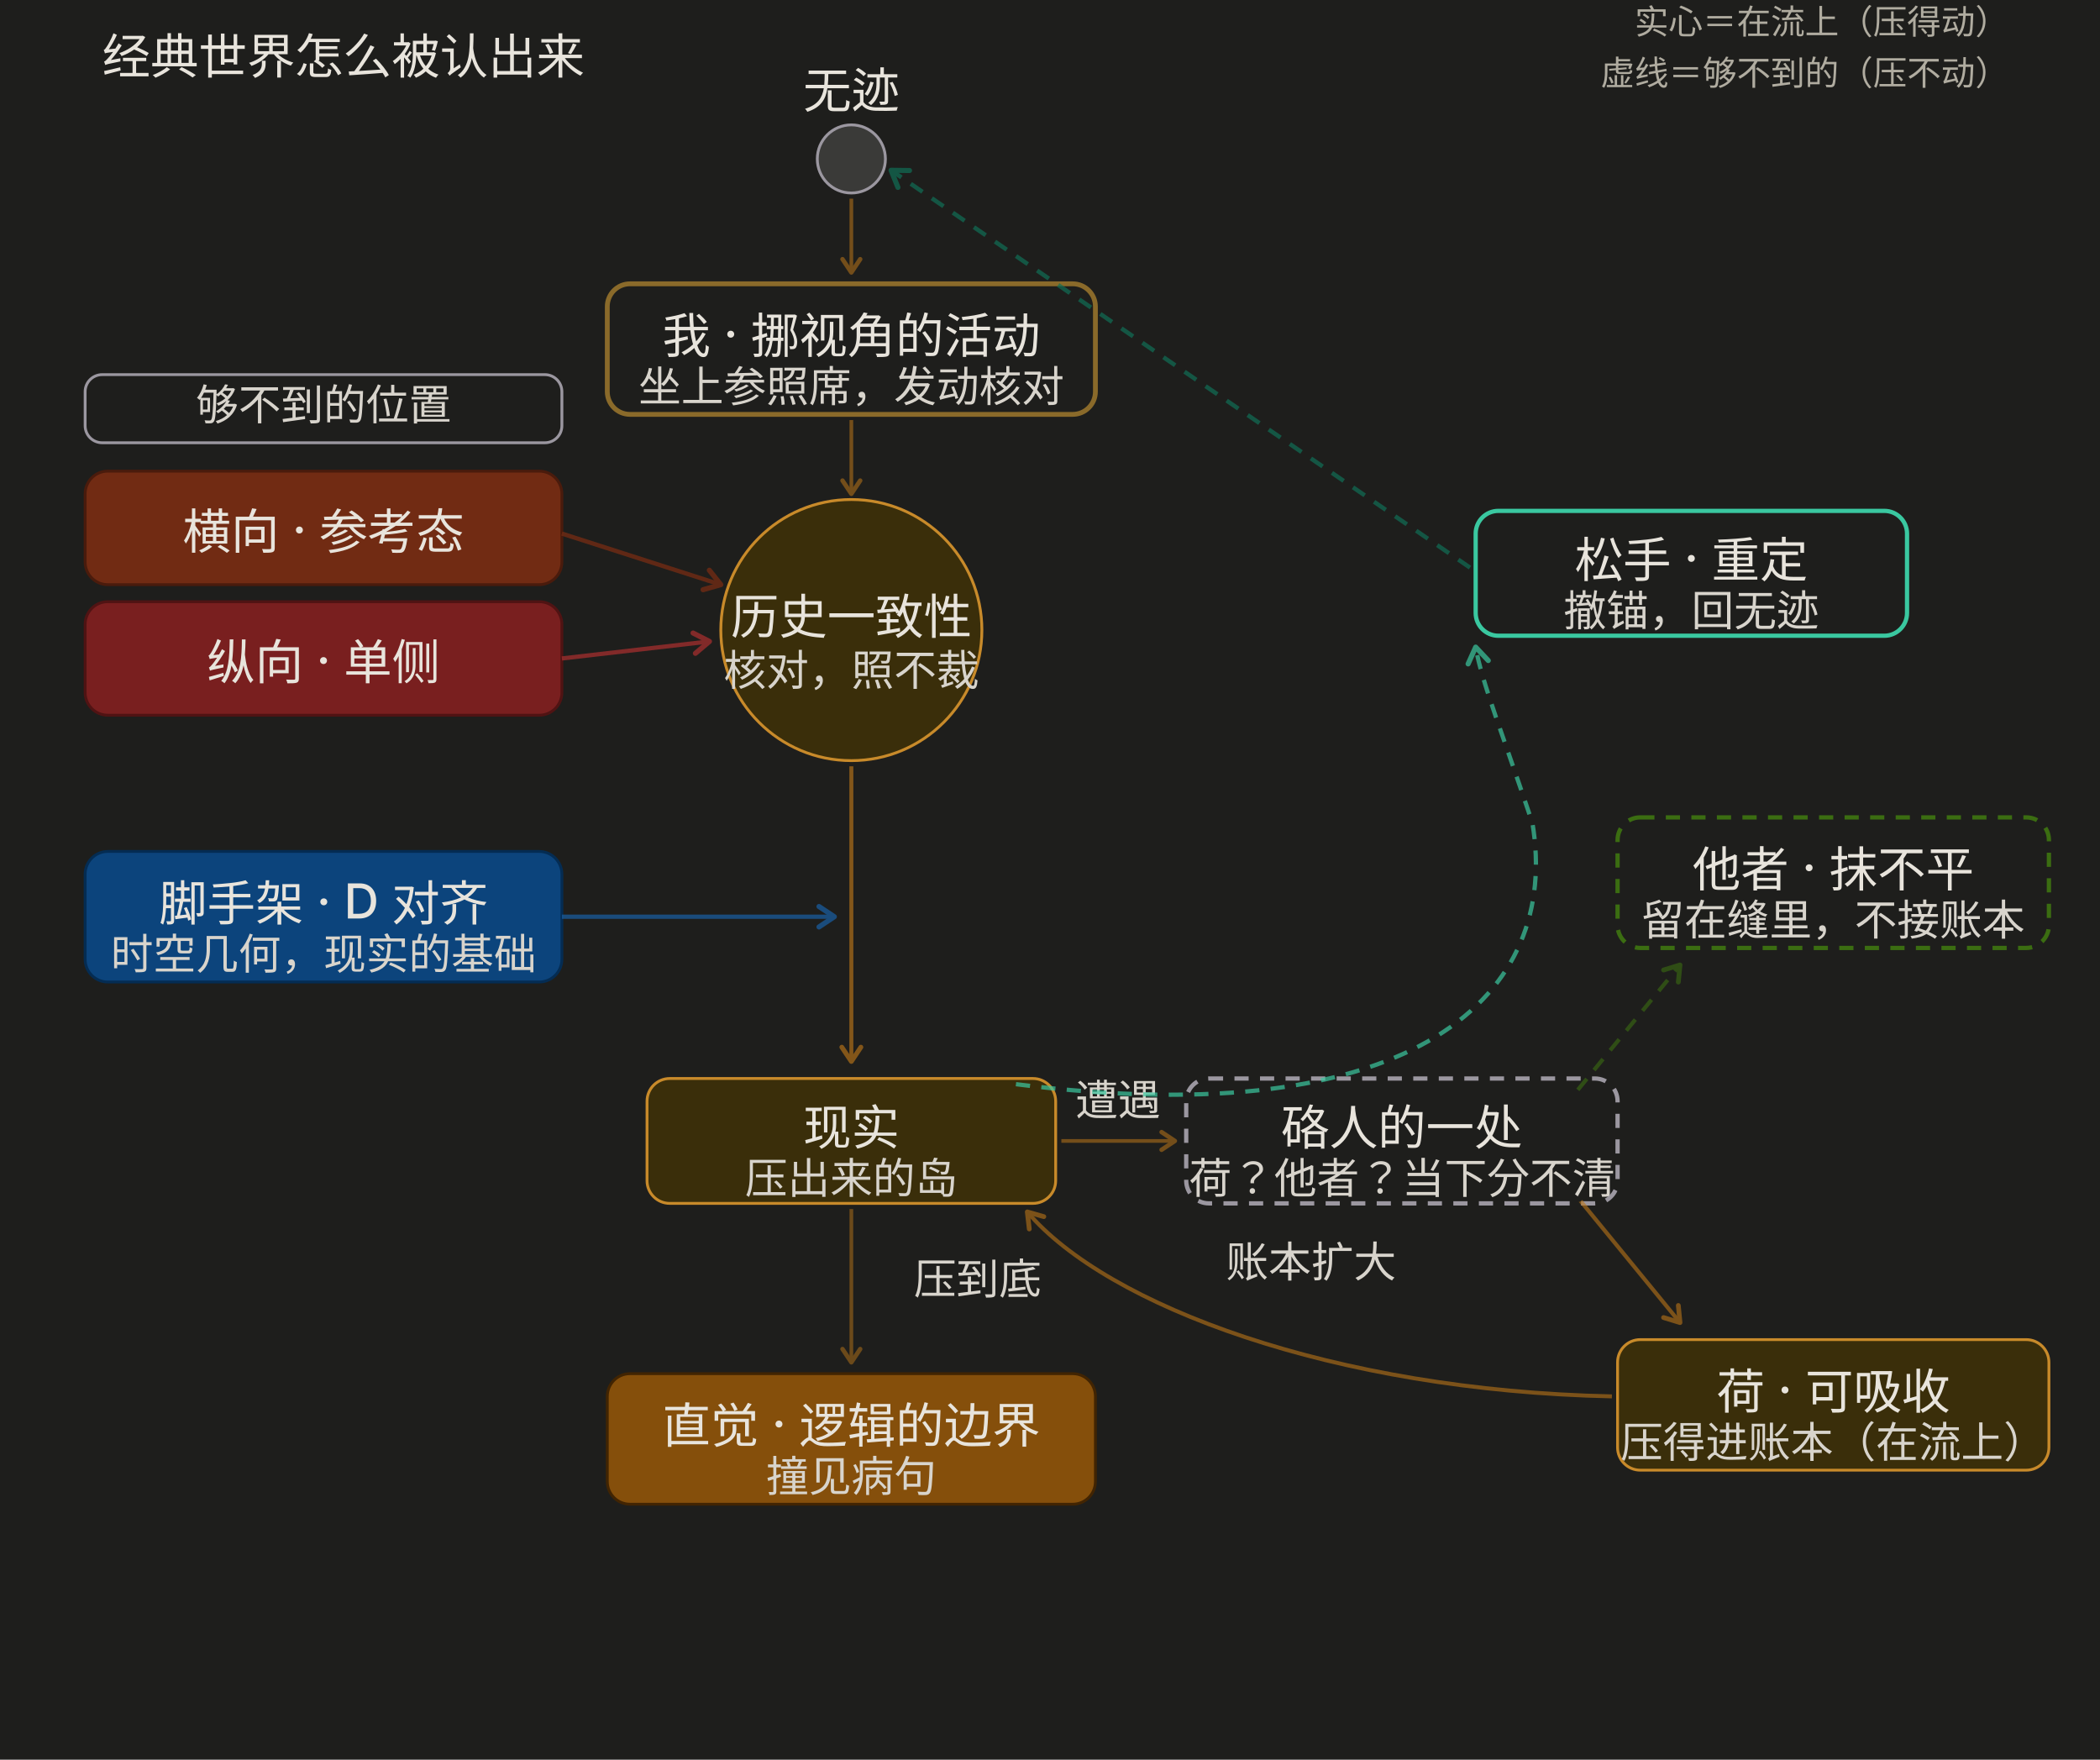
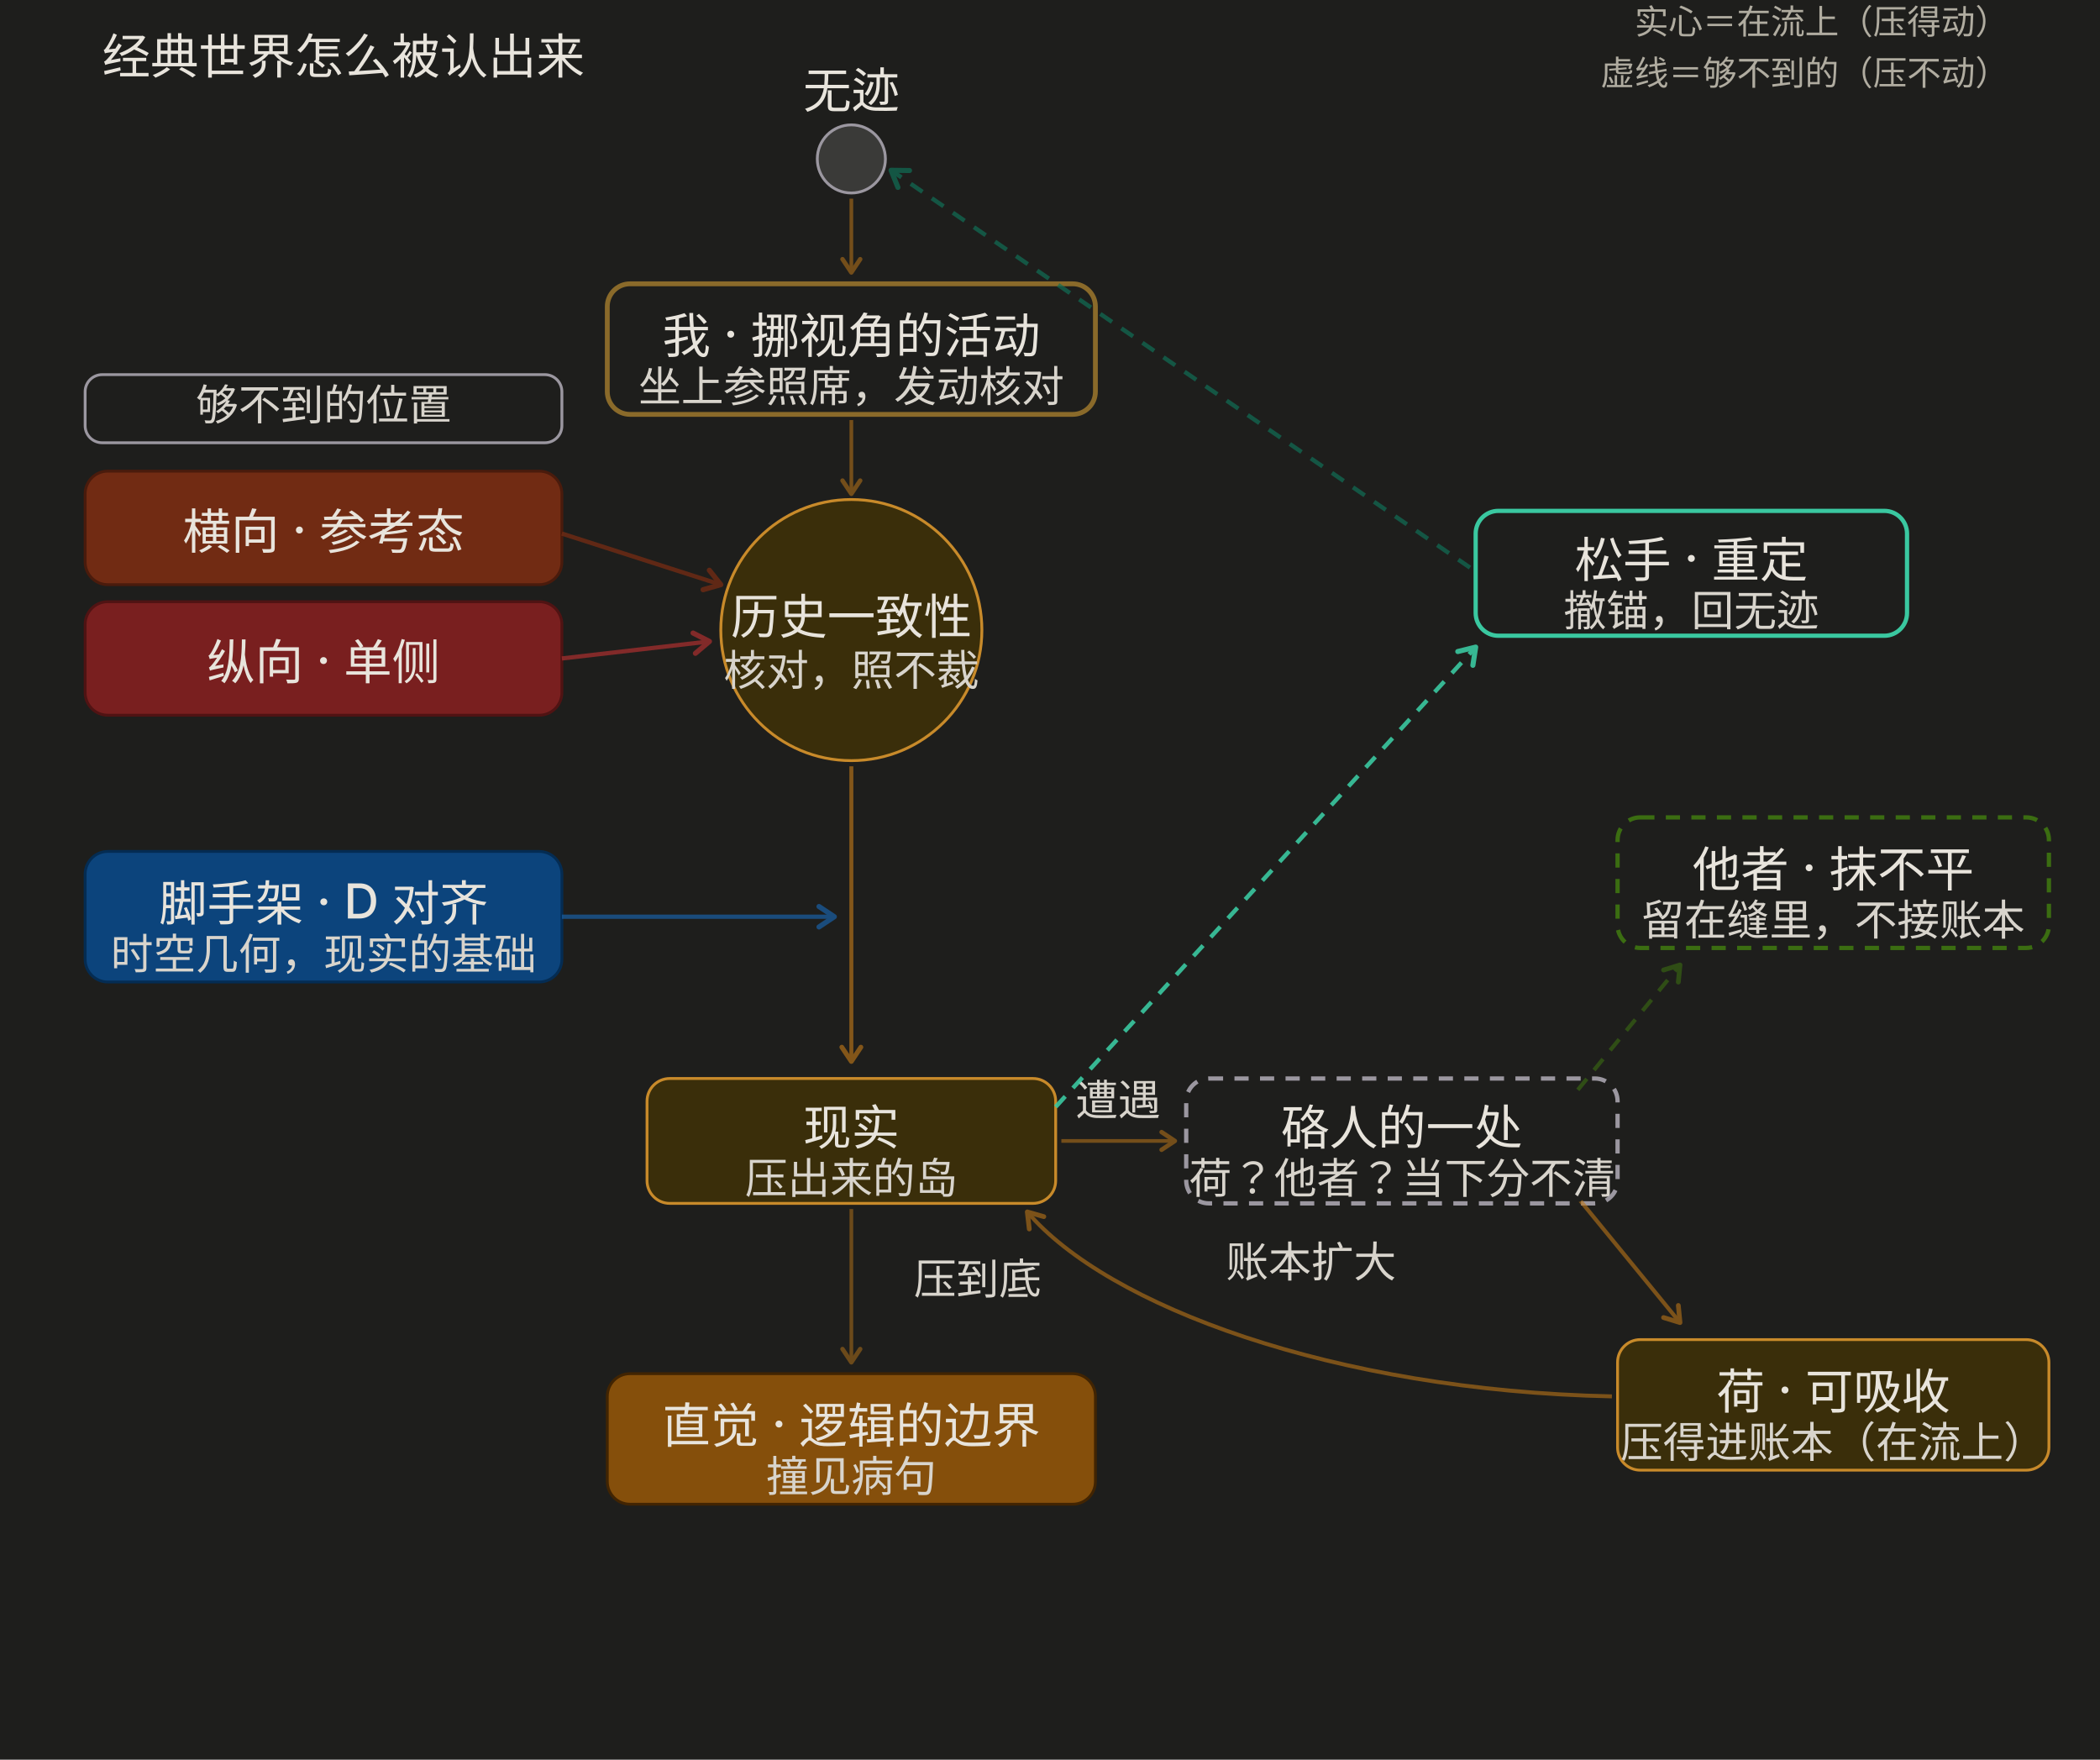
<svg xmlns="http://www.w3.org/2000/svg" preserveAspectRatio="xMidYMid meet" width="100%" viewBox="0 0 740 620" role="img" style="">
  <rect x="0" y="0" width="740" height="620" fill="#1e1e1c" />
  <defs>
    <marker id="arrow" viewBox="0 0 10 10" refX="8" refY="5" markerWidth="6" markerHeight="6" orient="auto-start-reverse">
      <path d="M2 1L8 5L2 9" fill="none" stroke="context-stroke" stroke-width="2.0" stroke-linecap="round" stroke-linejoin="round" />
    </marker>
    <mask id="imagine-text-gaps-jfblbp" maskUnits="userSpaceOnUse">
      <rect x="0" y="0" width="740" height="620" fill="white" />
      <rect x="32" y="9.296" width="148.375" height="25.13" fill="black" rx="2" />
      <rect x="281.996" y="22.296" width="36.387" height="21.13" fill="black" rx="2" />
      <rect x="242.336" y="106.435" width="115.328" height="21.13" fill="black" rx="2" />
      <rect x="236.008" y="125.463" width="128.312" height="19.074" fill="black" rx="2" />
      <rect x="261.002" y="205.435" width="77.996" height="21.13" fill="black" rx="2" />
      <rect x="260.006" y="225.463" width="80.322" height="19.074" fill="black" rx="2" />
      <rect x="74.006" y="138.352" width="79.988" height="19.074" fill="black" rx="2" />
      <rect x="70.334" y="175.435" width="87.332" height="21.13" fill="black" rx="2" />
      <rect x="77.336" y="221.435" width="73.329" height="21.13" fill="black" rx="2" />
      <rect x="63.653" y="306.435" width="101.081" height="21.13" fill="black" rx="2" />
      <rect x="50.008" y="325.463" width="127.983" height="19.074" fill="black" rx="2" />
      <rect x="281.996" y="385.435" width="36.007" height="21.13" fill="black" rx="2" />
      <rect x="266.002" y="404.463" width="67.997" height="19.074" fill="black" rx="2" />
      <rect x="318" y="441.352" width="44.329" height="23.074" fill="black" rx="2" />
      <rect x="242.336" y="490.435" width="115.709" height="21.13" fill="black" rx="2" />
      <rect x="272.002" y="509.463" width="55.995" height="19.074" fill="black" rx="2" />
      <rect x="377.999" y="379.352" width="32.331" height="19.074" fill="black" rx="2" />
      <rect x="455.002" y="385.435" width="78.383" height="21.13" fill="black" rx="2" />
      <rect x="430.008" y="404.463" width="127.983" height="19.074" fill="black" rx="2" />
      <rect x="602.334" y="294.435" width="87.332" height="21.13" fill="black" rx="2" />
      <rect x="588.009" y="313.463" width="116.315" height="19.074" fill="black" rx="2" />
      <rect x="609.336" y="478.435" width="73.714" height="21.13" fill="black" rx="2" />
      <rect x="582.008" y="497.463" width="127.983" height="19.074" fill="black" rx="2" />
      <rect x="434.002" y="436.352" width="56.326" height="19.074" fill="black" rx="2" />
      <rect x="559.336" y="185.435" width="73.329" height="21.13" fill="black" rx="2" />
      <rect x="556.006" y="204.463" width="80.322" height="19.074" fill="black" rx="2" />
      <rect x="230.008" y="554.352" width="140.31" height="19.074" fill="black" rx="2" />
      <rect x="149.027" y="578.352" width="301.946" height="19.074" fill="black" rx="2" />
    </mask>
  </defs>
  <text x="36" y="26" style="fill:#e8e4dc;stroke:none;color:#d8d4cc;stroke-width:1.5px;stroke-linecap:butt;stroke-linejoin:miter;opacity:1;font-family:&quot;Anthropic Sans&quot;, -apple-system, BlinkMacSystemFont, &quot;Segoe UI&quot;, sans-serif;font-size:17px;font-weight:500;text-anchor:start;dominant-baseline:auto">经典世界怎么被认出来</text>
  <a href="02_start.html#scene-wuji" target="_top">
    <g style="fill:#efece4;stroke:none;color:#d8d4cc;stroke-width:1.5px;stroke-linecap:butt;stroke-linejoin:miter;opacity:1;font-family:&quot;Anthropic Sans&quot;, -apple-system, BlinkMacSystemFont, &quot;Segoe UI&quot;, sans-serif;font-size:17px;font-weight:400;text-anchor:start;dominant-baseline:auto">
      <circle cx="300" cy="56" r="12" stroke-width="1.0" style="fill:#3a3a38;stroke:#9b97a0;color:#d8d4cc;stroke-width:1.0px;stroke-linecap:butt;stroke-linejoin:miter;opacity:1;font-family:&quot;Anthropic Sans&quot;, -apple-system, BlinkMacSystemFont, &quot;Segoe UI&quot;, sans-serif;font-size:17px;font-weight:400;text-anchor:start;dominant-baseline:auto" />
      <text x="300" y="38" text-anchor="middle" style="fill:#e8e4dc;stroke:none;color:#d8d4cc;stroke-width:1.5px;stroke-linecap:butt;stroke-linejoin:miter;opacity:1;font-family:&quot;Anthropic Sans&quot;, -apple-system, BlinkMacSystemFont, &quot;Segoe UI&quot;, sans-serif;font-size:17px;font-weight:500;text-anchor:middle;dominant-baseline:auto">无迹</text>
    </g>
  </a>
  <line x1="300" y1="70" x2="300" y2="96" stroke="#d8a040" stroke-width="1.3" opacity="0.85" marker-end="url(#arrow)" style="fill:#efece4;stroke:rgb(186, 117, 23);color:#d8d4cc;stroke-width:1.3px;stroke-linecap:butt;stroke-linejoin:miter;opacity:0.55;font-family:&quot;Anthropic Sans&quot;, -apple-system, BlinkMacSystemFont, &quot;Segoe UI&quot;, sans-serif;font-size:17px;font-weight:400;text-anchor:start;dominant-baseline:auto" />
  <a href="07_worldtopos.html#scene-wo" target="_top">
    <g style="fill:#efece4;stroke:none;color:#d8d4cc;stroke-width:1.5px;stroke-linecap:butt;stroke-linejoin:miter;opacity:1;font-family:&quot;Anthropic Sans&quot;, -apple-system, BlinkMacSystemFont, &quot;Segoe UI&quot;, sans-serif;font-size:17px;font-weight:400;text-anchor:start;dominant-baseline:auto">
      <rect x="214" y="100" width="172" height="46" rx="8" fill="none" stroke="#c8a040" stroke-width="1.7" style="fill:none;stroke:rgb(138, 106, 42);color:#d8d4cc;stroke-width:1.7px;stroke-linecap:butt;stroke-linejoin:miter;opacity:1;font-family:&quot;Anthropic Sans&quot;, -apple-system, BlinkMacSystemFont, &quot;Segoe UI&quot;, sans-serif;font-size:17px;font-weight:400;text-anchor:start;dominant-baseline:auto" />
      <text x="300" y="117" text-anchor="middle" dominant-baseline="central" style="fill:#e8e4dc;stroke:none;color:#d8d4cc;stroke-width:1.5px;stroke-linecap:butt;stroke-linejoin:miter;opacity:1;font-family:&quot;Anthropic Sans&quot;, -apple-system, BlinkMacSystemFont, &quot;Segoe UI&quot;, sans-serif;font-size:17px;font-weight:500;text-anchor:middle;dominant-baseline:central">我 · 挪视角的活动</text>
      <text x="300" y="135" text-anchor="middle" dominant-baseline="central" fill="#c8a040" style="fill:#d8d4cc;stroke:none;color:#d8d4cc;stroke-width:1.5px;stroke-linecap:butt;stroke-linejoin:miter;opacity:1;font-family:&quot;Anthropic Sans&quot;, -apple-system, BlinkMacSystemFont, &quot;Segoe UI&quot;, sans-serif;font-size:15px;font-weight:400;text-anchor:middle;dominant-baseline:central">坐上参照席，发动核对</text>
    </g>
  </a>
  <line x1="300" y1="148" x2="300" y2="174" stroke="#d8a040" stroke-width="1.3" opacity="0.85" marker-end="url(#arrow)" style="fill:#efece4;stroke:rgb(186, 117, 23);color:#d8d4cc;stroke-width:1.3px;stroke-linecap:butt;stroke-linejoin:miter;opacity:0.55;font-family:&quot;Anthropic Sans&quot;, -apple-system, BlinkMacSystemFont, &quot;Segoe UI&quot;, sans-serif;font-size:17px;font-weight:400;text-anchor:start;dominant-baseline:auto" />
  <a href="07_worldtopos.html#scene-lishi" target="_top">
    <g style="fill:#efece4;stroke:none;color:#d8d4cc;stroke-width:1.5px;stroke-linecap:butt;stroke-linejoin:miter;opacity:1;font-family:&quot;Anthropic Sans&quot;, -apple-system, BlinkMacSystemFont, &quot;Segoe UI&quot;, sans-serif;font-size:17px;font-weight:400;text-anchor:start;dominant-baseline:auto">
      <circle cx="300" cy="222" r="46" stroke-width="1.0" style="fill:#3a2e0a;stroke:#c88a2a;color:#d8d4cc;stroke-width:1.0px;stroke-linecap:butt;stroke-linejoin:miter;opacity:1;font-family:&quot;Anthropic Sans&quot;, -apple-system, BlinkMacSystemFont, &quot;Segoe UI&quot;, sans-serif;font-size:17px;font-weight:400;text-anchor:start;dominant-baseline:auto" />
      <text x="300" y="216" text-anchor="middle" dominant-baseline="central" style="fill:#e8e4dc;stroke:none;color:#d8d4cc;stroke-width:1.5px;stroke-linecap:butt;stroke-linejoin:miter;opacity:1;font-family:&quot;Anthropic Sans&quot;, -apple-system, BlinkMacSystemFont, &quot;Segoe UI&quot;, sans-serif;font-size:17px;font-weight:500;text-anchor:middle;dominant-baseline:central">历史一致性</text>
      <text x="300" y="235" text-anchor="middle" dominant-baseline="central" style="fill:#d8d4cc;stroke:none;color:#d8d4cc;stroke-width:1.5px;stroke-linecap:butt;stroke-linejoin:miter;opacity:1;font-family:&quot;Anthropic Sans&quot;, -apple-system, BlinkMacSystemFont, &quot;Segoe UI&quot;, sans-serif;font-size:15px;font-weight:400;text-anchor:middle;dominant-baseline:central">核对，照不裁</text>
    </g>
  </a>
  <a href="05_unknowable.html#scene-sanzhong" target="_top">
    <g style="fill:#efece4;stroke:none;color:#d8d4cc;stroke-width:1.5px;stroke-linecap:butt;stroke-linejoin:miter;opacity:1;font-family:&quot;Anthropic Sans&quot;, -apple-system, BlinkMacSystemFont, &quot;Segoe UI&quot;, sans-serif;font-size:17px;font-weight:400;text-anchor:start;dominant-baseline:auto">
      <text x="114" y="148" text-anchor="middle" fill="#e0dcd4" style="fill:#d8d4cc;stroke:none;color:#d8d4cc;stroke-width:1.5px;stroke-linecap:butt;stroke-linejoin:miter;opacity:1;font-family:&quot;Anthropic Sans&quot;, -apple-system, BlinkMacSystemFont, &quot;Segoe UI&quot;, sans-serif;font-size:15px;font-weight:400;text-anchor:middle;dominant-baseline:auto">够不到的位置</text>
    </g>
    <rect x="30" y="132" width="168" height="24" rx="6" fill="none" stroke="#9b97a0" stroke-width="1" />
  </a>
  <a href="04_intentionality.html#scene-heng" target="_top">
    <g style="fill:#efece4;stroke:none;color:#d8d4cc;stroke-width:1.5px;stroke-linecap:butt;stroke-linejoin:miter;opacity:1;font-family:&quot;Anthropic Sans&quot;, -apple-system, BlinkMacSystemFont, &quot;Segoe UI&quot;, sans-serif;font-size:17px;font-weight:400;text-anchor:start;dominant-baseline:auto">
      <rect x="30" y="166" width="168" height="40" rx="8" fill="#3a2010" stroke="#8a3a20" stroke-width="1.0" style="fill:rgb(113, 43, 19);stroke:rgb(74, 27, 12);color:#d8d4cc;stroke-width:1.0px;stroke-linecap:butt;stroke-linejoin:miter;opacity:1;font-family:&quot;Anthropic Sans&quot;, -apple-system, BlinkMacSystemFont, &quot;Segoe UI&quot;, sans-serif;font-size:17px;font-weight:400;text-anchor:start;dominant-baseline:auto" />
      <text x="114" y="186" text-anchor="middle" dominant-baseline="central" fill="#F5C4B3" style="fill:#e8e4dc;stroke:none;color:#d8d4cc;stroke-width:1.5px;stroke-linecap:butt;stroke-linejoin:miter;opacity:1;font-family:&quot;Anthropic Sans&quot;, -apple-system, BlinkMacSystemFont, &quot;Segoe UI&quot;, sans-serif;font-size:17px;font-weight:500;text-anchor:middle;dominant-baseline:central">横向 · 参考态</text>
    </g>
  </a>
  <line x1="198" y1="188" x2="254" y2="206" stroke="#c88a40" stroke-width="1.5" opacity="0.95" marker-end="url(#arrow)" style="fill:#efece4;stroke:rgb(113, 43, 19);color:#d8d4cc;stroke-width:1.5px;stroke-linecap:butt;stroke-linejoin:miter;opacity:0.8;font-family:&quot;Anthropic Sans&quot;, -apple-system, BlinkMacSystemFont, &quot;Segoe UI&quot;, sans-serif;font-size:17px;font-weight:400;text-anchor:start;dominant-baseline:auto" />
  <a href="03_twostreams.html#scene-zong" target="_top">
    <g style="fill:#efece4;stroke:none;color:#d8d4cc;stroke-width:1.5px;stroke-linecap:butt;stroke-linejoin:miter;opacity:1;font-family:&quot;Anthropic Sans&quot;, -apple-system, BlinkMacSystemFont, &quot;Segoe UI&quot;, sans-serif;font-size:17px;font-weight:400;text-anchor:start;dominant-baseline:auto">
      <rect x="30" y="212" width="168" height="40" rx="8" fill="#3a1010" stroke="#a03030" stroke-width="1.0" style="fill:rgb(121, 31, 31);stroke:rgb(80, 19, 19);color:#d8d4cc;stroke-width:1.0px;stroke-linecap:butt;stroke-linejoin:miter;opacity:1;font-family:&quot;Anthropic Sans&quot;, -apple-system, BlinkMacSystemFont, &quot;Segoe UI&quot;, sans-serif;font-size:17px;font-weight:400;text-anchor:start;dominant-baseline:auto" />
      <text x="114" y="232" text-anchor="middle" dominant-baseline="central" fill="#F7C1C1" style="fill:#e8e4dc;stroke:none;color:#d8d4cc;stroke-width:1.5px;stroke-linecap:butt;stroke-linejoin:miter;opacity:1;font-family:&quot;Anthropic Sans&quot;, -apple-system, BlinkMacSystemFont, &quot;Segoe UI&quot;, sans-serif;font-size:17px;font-weight:500;text-anchor:middle;dominant-baseline:central">纵向 · 单侧</text>
    </g>
  </a>
  <line x1="198" y1="232" x2="250" y2="226" stroke="#d85050" stroke-width="1.5" opacity="0.75" marker-end="url(#arrow)" style="fill:#efece4;stroke:rgb(163, 45, 45);color:#d8d4cc;stroke-width:1.5px;stroke-linecap:butt;stroke-linejoin:miter;opacity:0.75;font-family:&quot;Anthropic Sans&quot;, -apple-system, BlinkMacSystemFont, &quot;Segoe UI&quot;, sans-serif;font-size:17px;font-weight:400;text-anchor:start;dominant-baseline:auto" />
  <a href="09_assertion.html#scene-dui" target="_top">
    <g style="fill:#efece4;stroke:none;color:#d8d4cc;stroke-width:1.5px;stroke-linecap:butt;stroke-linejoin:miter;opacity:1;font-family:&quot;Anthropic Sans&quot;, -apple-system, BlinkMacSystemFont, &quot;Segoe UI&quot;, sans-serif;font-size:17px;font-weight:400;text-anchor:start;dominant-baseline:auto">
      <rect x="30" y="300" width="168" height="46" rx="8" fill="#0a3040" stroke="#1a5a9a" stroke-width="1.0" style="fill:rgb(12, 68, 124);stroke:rgb(4, 44, 83);color:#d8d4cc;stroke-width:1.0px;stroke-linecap:butt;stroke-linejoin:miter;opacity:1;font-family:&quot;Anthropic Sans&quot;, -apple-system, BlinkMacSystemFont, &quot;Segoe UI&quot;, sans-serif;font-size:17px;font-weight:400;text-anchor:start;dominant-baseline:auto" />
      <text x="114" y="317" text-anchor="middle" dominant-baseline="central" fill="#B5D4F4" style="fill:#e8e4dc;stroke:none;color:#d8d4cc;stroke-width:1.5px;stroke-linecap:butt;stroke-linejoin:miter;opacity:1;font-family:&quot;Anthropic Sans&quot;, -apple-system, BlinkMacSystemFont, &quot;Segoe UI&quot;, sans-serif;font-size:17px;font-weight:500;text-anchor:middle;dominant-baseline:central">脚手架 · D 对齐</text>
      <text x="114" y="335" text-anchor="middle" dominant-baseline="central" fill="#85B7EB" style="fill:#d8d4cc;stroke:none;color:#d8d4cc;stroke-width:1.5px;stroke-linecap:butt;stroke-linejoin:miter;opacity:1;font-family:&quot;Anthropic Sans&quot;, -apple-system, BlinkMacSystemFont, &quot;Segoe UI&quot;, sans-serif;font-size:15px;font-weight:400;text-anchor:middle;dominant-baseline:central">时空几何，现实的基础</text>
    </g>
  </a>
  <line x1="198" y1="323" x2="294" y2="323" stroke="#3a8ac8" stroke-width="1.5" opacity="0.9" marker-end="url(#arrow)" style="fill:#efece4;stroke:rgb(24, 95, 165);color:#d8d4cc;stroke-width:1.5px;stroke-linecap:butt;stroke-linejoin:miter;opacity:0.7;font-family:&quot;Anthropic Sans&quot;, -apple-system, BlinkMacSystemFont, &quot;Segoe UI&quot;, sans-serif;font-size:17px;font-weight:400;text-anchor:start;dominant-baseline:auto" />
  <line x1="300" y1="270" x2="300" y2="374" stroke="#d8a040" stroke-width="1.4" opacity="0.9" marker-end="url(#arrow)" style="fill:#efece4;stroke:rgb(186, 117, 23);color:#d8d4cc;stroke-width:1.4px;stroke-linecap:butt;stroke-linejoin:miter;opacity:0.65;font-family:&quot;Anthropic Sans&quot;, -apple-system, BlinkMacSystemFont, &quot;Segoe UI&quot;, sans-serif;font-size:17px;font-weight:400;text-anchor:start;dominant-baseline:auto" />
  <a href="10_classicalworld.html#scene-xianshi" target="_top">
    <g style="fill:#efece4;stroke:none;color:#d8d4cc;stroke-width:1.5px;stroke-linecap:butt;stroke-linejoin:miter;opacity:1;font-family:&quot;Anthropic Sans&quot;, -apple-system, BlinkMacSystemFont, &quot;Segoe UI&quot;, sans-serif;font-size:17px;font-weight:400;text-anchor:start;dominant-baseline:auto">
      <rect x="228" y="380" width="144" height="44" rx="8" stroke-width="1.0" style="fill:#3a2e0a;stroke:#c88a2a;color:#d8d4cc;stroke-width:1.0px;stroke-linecap:butt;stroke-linejoin:miter;opacity:1;font-family:&quot;Anthropic Sans&quot;, -apple-system, BlinkMacSystemFont, &quot;Segoe UI&quot;, sans-serif;font-size:17px;font-weight:400;text-anchor:start;dominant-baseline:auto" />
      <text x="300" y="396" text-anchor="middle" dominant-baseline="central" style="fill:#e8e4dc;stroke:none;color:#d8d4cc;stroke-width:1.5px;stroke-linecap:butt;stroke-linejoin:miter;opacity:1;font-family:&quot;Anthropic Sans&quot;, -apple-system, BlinkMacSystemFont, &quot;Segoe UI&quot;, sans-serif;font-size:17px;font-weight:500;text-anchor:middle;dominant-baseline:central">现实</text>
      <text x="300" y="414" text-anchor="middle" dominant-baseline="central" style="fill:#d8d4cc;stroke:none;color:#d8d4cc;stroke-width:1.5px;stroke-linecap:butt;stroke-linejoin:miter;opacity:1;font-family:&quot;Anthropic Sans&quot;, -apple-system, BlinkMacSystemFont, &quot;Segoe UI&quot;, sans-serif;font-size:15px;font-weight:400;text-anchor:middle;dominant-baseline:central">压出来的岛</text>
    </g>
  </a>
  <line x1="300" y1="426" x2="300" y2="480" stroke="#d8a040" stroke-width="1.3" opacity="0.85" marker-end="url(#arrow)" style="fill:#efece4;stroke:rgb(186, 117, 23);color:#d8d4cc;stroke-width:1.3px;stroke-linecap:butt;stroke-linejoin:miter;opacity:0.5;font-family:&quot;Anthropic Sans&quot;, -apple-system, BlinkMacSystemFont, &quot;Segoe UI&quot;, sans-serif;font-size:17px;font-weight:400;text-anchor:start;dominant-baseline:auto" />
  <text x="322" y="456" fill="#c8a040" style="fill:#d8d4cc;stroke:none;color:#d8d4cc;stroke-width:1.5px;stroke-linecap:butt;stroke-linejoin:miter;opacity:1;font-family:&quot;Anthropic Sans&quot;, -apple-system, BlinkMacSystemFont, &quot;Segoe UI&quot;, sans-serif;font-size:15px;font-weight:400;text-anchor:start;dominant-baseline:auto">压到底</text>
  <a href="08_intuition.html#scene-luoji" target="_top">
    <g style="fill:#efece4;stroke:none;color:#d8d4cc;stroke-width:1.5px;stroke-linecap:butt;stroke-linejoin:miter;opacity:1;font-family:&quot;Anthropic Sans&quot;, -apple-system, BlinkMacSystemFont, &quot;Segoe UI&quot;, sans-serif;font-size:17px;font-weight:400;text-anchor:start;dominant-baseline:auto">
      <rect x="214" y="484" width="172" height="46" rx="8" fill="#301800" stroke="#8a5a20" stroke-width="1.0" style="fill:rgb(133, 79, 11);stroke:rgb(65, 36, 2);color:#d8d4cc;stroke-width:1.0px;stroke-linecap:butt;stroke-linejoin:miter;opacity:1;font-family:&quot;Anthropic Sans&quot;, -apple-system, BlinkMacSystemFont, &quot;Segoe UI&quot;, sans-serif;font-size:17px;font-weight:400;text-anchor:start;dominant-baseline:auto" />
      <text x="300" y="501" text-anchor="middle" dominant-baseline="central" fill="#FAC775" style="fill:#e8e4dc;stroke:none;color:#d8d4cc;stroke-width:1.5px;stroke-linecap:butt;stroke-linejoin:miter;opacity:1;font-family:&quot;Anthropic Sans&quot;, -apple-system, BlinkMacSystemFont, &quot;Segoe UI&quot;, sans-serif;font-size:17px;font-weight:500;text-anchor:middle;dominant-baseline:central">直觉 · 逻辑的边界</text>
      <text x="300" y="519" text-anchor="middle" dominant-baseline="central" fill="#FAC775" style="fill:#d8d4cc;stroke:none;color:#d8d4cc;stroke-width:1.5px;stroke-linecap:butt;stroke-linejoin:miter;opacity:1;font-family:&quot;Anthropic Sans&quot;, -apple-system, BlinkMacSystemFont, &quot;Segoe UI&quot;, sans-serif;font-size:15px;font-weight:400;text-anchor:middle;dominant-baseline:central">撞见病句</text>
    </g>
  </a>
  <line x1="374" y1="402" x2="414" y2="402" stroke="#d8a040" stroke-width="1.3" opacity="0.85" marker-end="url(#arrow)" style="fill:#efece4;stroke:rgb(186, 117, 23);color:#d8d4cc;stroke-width:1.3px;stroke-linecap:butt;stroke-linejoin:miter;opacity:0.55;font-family:&quot;Anthropic Sans&quot;, -apple-system, BlinkMacSystemFont, &quot;Segoe UI&quot;, sans-serif;font-size:17px;font-weight:400;text-anchor:start;dominant-baseline:auto" />
  <text x="394" y="393" text-anchor="middle" fill="#c8a040" style="fill:#d8d4cc;stroke:none;color:#d8d4cc;stroke-width:1.5px;stroke-linecap:butt;stroke-linejoin:miter;opacity:1;font-family:&quot;Anthropic Sans&quot;, -apple-system, BlinkMacSystemFont, &quot;Segoe UI&quot;, sans-serif;font-size:15px;font-weight:400;text-anchor:middle;dominant-baseline:auto">遭遇</text>
  <g style="fill:#efece4;stroke:none;color:#d8d4cc;stroke-width:1.5px;stroke-linecap:butt;stroke-linejoin:miter;opacity:1;font-family:&quot;Anthropic Sans&quot;, -apple-system, BlinkMacSystemFont, &quot;Segoe UI&quot;, sans-serif;font-size:17px;font-weight:400;text-anchor:start;dominant-baseline:auto">
    <rect x="418" y="380" width="152" height="44" rx="8" fill="none" stroke="#9b97a0" stroke-width="1.5" stroke-dasharray="5 4" style="fill:none;stroke:#9b97a0;color:#d8d4cc;stroke-width:1.5px;stroke-linecap:butt;stroke-linejoin:miter;opacity:1;font-family:&quot;Anthropic Sans&quot;, -apple-system, BlinkMacSystemFont, &quot;Segoe UI&quot;, sans-serif;font-size:17px;font-weight:400;text-anchor:start;dominant-baseline:auto" />
    <text x="494" y="396" text-anchor="middle" dominant-baseline="central" fill="#e0dcd4" style="fill:#e8e4dc;stroke:none;color:#d8d4cc;stroke-width:1.5px;stroke-linecap:butt;stroke-linejoin:miter;opacity:1;font-family:&quot;Anthropic Sans&quot;, -apple-system, BlinkMacSystemFont, &quot;Segoe UI&quot;, sans-serif;font-size:17px;font-weight:500;text-anchor:middle;dominant-baseline:central">硌人的一处</text>
    <text x="494" y="414" text-anchor="middle" dominant-baseline="central" fill="#d0ccc4" style="fill:#d8d4cc;stroke:none;color:#d8d4cc;stroke-width:1.5px;stroke-linecap:butt;stroke-linejoin:miter;opacity:1;font-family:&quot;Anthropic Sans&quot;, -apple-system, BlinkMacSystemFont, &quot;Segoe UI&quot;, sans-serif;font-size:15px;font-weight:400;text-anchor:middle;dominant-baseline:central">荷？他者？当下分不清</text>
  </g>
  <line x1="556" y1="384" x2="592" y2="340" stroke="#5ac820" stroke-width="1.4" opacity="0.9" stroke-dasharray="5 4" marker-end="url(#arrow)" style="fill:#efece4;stroke:rgb(59, 109, 17);color:#d8d4cc;stroke-width:1.4px;stroke-linecap:butt;stroke-linejoin:miter;opacity:0.6;font-family:&quot;Anthropic Sans&quot;, -apple-system, BlinkMacSystemFont, &quot;Segoe UI&quot;, sans-serif;font-size:17px;font-weight:400;text-anchor:start;dominant-baseline:auto" />
  <g style="fill:#efece4;stroke:none;color:#d8d4cc;stroke-width:1.5px;stroke-linecap:butt;stroke-linejoin:miter;opacity:1;font-family:&quot;Anthropic Sans&quot;, -apple-system, BlinkMacSystemFont, &quot;Segoe UI&quot;, sans-serif;font-size:17px;font-weight:400;text-anchor:start;dominant-baseline:auto">
    <rect x="570" y="288" width="152" height="46" rx="8" fill="none" stroke="#5ac820" stroke-width="1.5" stroke-dasharray="5 4" style="fill:none;stroke:rgb(59, 109, 17);color:#d8d4cc;stroke-width:1.5px;stroke-linecap:butt;stroke-linejoin:miter;opacity:1;font-family:&quot;Anthropic Sans&quot;, -apple-system, BlinkMacSystemFont, &quot;Segoe UI&quot;, sans-serif;font-size:17px;font-weight:400;text-anchor:start;dominant-baseline:auto" />
    <text x="646" y="305" text-anchor="middle" dominant-baseline="central" fill="#8ad060" style="fill:#e8e4dc;stroke:none;color:#d8d4cc;stroke-width:1.5px;stroke-linecap:butt;stroke-linejoin:miter;opacity:1;font-family:&quot;Anthropic Sans&quot;, -apple-system, BlinkMacSystemFont, &quot;Segoe UI&quot;, sans-serif;font-size:17px;font-weight:500;text-anchor:middle;dominant-baseline:central">他者 · 抹不平</text>
    <text x="646" y="323" text-anchor="middle" dominant-baseline="central" fill="#5ac820" style="fill:#d8d4cc;stroke:none;color:#d8d4cc;stroke-width:1.5px;stroke-linecap:butt;stroke-linejoin:miter;opacity:1;font-family:&quot;Anthropic Sans&quot;, -apple-system, BlinkMacSystemFont, &quot;Segoe UI&quot;, sans-serif;font-size:15px;font-weight:400;text-anchor:middle;dominant-baseline:central">留在缝里，不接账本</text>
  </g>
  <line x1="556" y1="422" x2="592" y2="466" stroke="#d8a040" stroke-width="1.4" opacity="0.9" marker-end="url(#arrow)" mask="url(#imagine-text-gaps-jfblbp)" style="fill:#efece4;stroke:rgb(186, 117, 23);color:#d8d4cc;stroke-width:1.4px;stroke-linecap:butt;stroke-linejoin:miter;opacity:0.6;font-family:&quot;Anthropic Sans&quot;, -apple-system, BlinkMacSystemFont, &quot;Segoe UI&quot;, sans-serif;font-size:17px;font-weight:400;text-anchor:start;dominant-baseline:auto" />
  <a href="06_theother.html#scene-he" target="_top">
    <g style="fill:#efece4;stroke:none;color:#d8d4cc;stroke-width:1.5px;stroke-linecap:butt;stroke-linejoin:miter;opacity:1;font-family:&quot;Anthropic Sans&quot;, -apple-system, BlinkMacSystemFont, &quot;Segoe UI&quot;, sans-serif;font-size:17px;font-weight:400;text-anchor:start;dominant-baseline:auto">
      <rect x="570" y="472" width="152" height="46" rx="8" stroke-width="1.0" style="fill:#3a2e0a;stroke:#c88a2a;color:#d8d4cc;stroke-width:1.0px;stroke-linecap:butt;stroke-linejoin:miter;opacity:1;font-family:&quot;Anthropic Sans&quot;, -apple-system, BlinkMacSystemFont, &quot;Segoe UI&quot;, sans-serif;font-size:17px;font-weight:400;text-anchor:start;dominant-baseline:auto" />
      <text x="646" y="489" text-anchor="middle" dominant-baseline="central" style="fill:#e8e4dc;stroke:none;color:#d8d4cc;stroke-width:1.5px;stroke-linecap:butt;stroke-linejoin:miter;opacity:1;font-family:&quot;Anthropic Sans&quot;, -apple-system, BlinkMacSystemFont, &quot;Segoe UI&quot;, sans-serif;font-size:17px;font-weight:500;text-anchor:middle;dominant-baseline:central">荷 · 可吸收</text>
      <text x="646" y="507" text-anchor="middle" dominant-baseline="central" style="fill:#d8d4cc;stroke:none;color:#d8d4cc;stroke-width:1.5px;stroke-linecap:butt;stroke-linejoin:miter;opacity:1;font-family:&quot;Anthropic Sans&quot;, -apple-system, BlinkMacSystemFont, &quot;Segoe UI&quot;, sans-serif;font-size:15px;font-weight:400;text-anchor:middle;dominant-baseline:central">压得进账本（在流上）</text>
    </g>
  </a>
  <path d="M568 492 C 470 490, 390 460, 362 427" fill="none" stroke="#d8a040" stroke-width="1.4" opacity="0.9" marker-end="url(#arrow)" style="fill:none;stroke:rgb(186, 117, 23);color:#d8d4cc;stroke-width:1.4px;stroke-linecap:butt;stroke-linejoin:miter;opacity:0.6;font-family:&quot;Anthropic Sans&quot;, -apple-system, BlinkMacSystemFont, &quot;Segoe UI&quot;, sans-serif;font-size:17px;font-weight:400;text-anchor:start;dominant-baseline:auto" />
  <text x="462" y="450" text-anchor="middle" fill="#c8a040" style="fill:#d8d4cc;stroke:none;color:#d8d4cc;stroke-width:1.5px;stroke-linecap:butt;stroke-linejoin:miter;opacity:1;font-family:&quot;Anthropic Sans&quot;, -apple-system, BlinkMacSystemFont, &quot;Segoe UI&quot;, sans-serif;font-size:15px;font-weight:400;text-anchor:middle;dominant-baseline:auto">账本扩大</text>
-   <path d="M358 382 C 500 400, 550 350, 540 290 C 530 260, 522 240, 520 228" fill="none" stroke="#3ac8a0" stroke-width="1.5" opacity="0.9" stroke-dasharray="5 4" marker-end="url(#arrow)" style="fill:none;stroke:#3ac8a0;stroke-dasharray:5px, 4px;stroke-width:1.5px;stroke-linecap:butt;stroke-linejoin:miter;opacity:0.7;font-family:&quot;Anthropic Sans&quot;, -apple-system, BlinkMacSystemFont, &quot;Segoe UI&quot;, sans-serif;font-size:17px;font-weight:400;text-anchor:start;dominant-baseline:auto" />
+   <line x1="372" y1="390" x2="520" y2="228" stroke="#3ac8a0" stroke-width="1.5" opacity="0.9" stroke-dasharray="5 4" marker-end="url(#arrow)" />
  <g style="fill:#efece4;stroke:none;color:#d8d4cc;stroke-width:1.5px;stroke-linecap:butt;stroke-linejoin:miter;opacity:1;font-family:&quot;Anthropic Sans&quot;, -apple-system, BlinkMacSystemFont, &quot;Segoe UI&quot;, sans-serif;font-size:12px;font-weight:400;text-anchor:end;dominant-baseline:auto">
    <text x="708" y="12" text-anchor="end" fill="#b0aca0" style="fill:#b0aca0;stroke:none;color:#d8d4cc;stroke-width:1.5px;stroke-linecap:butt;stroke-linejoin:miter;opacity:1;font-family:&quot;Anthropic Sans&quot;, -apple-system, BlinkMacSystemFont, &quot;Segoe UI&quot;, sans-serif;font-size:12px;font-weight:400;text-anchor:end;dominant-baseline:auto">实心＝在流上（压得动）</text>
    <text x="708" y="30" text-anchor="end" fill="#b0aca0" style="fill:#b0aca0;stroke:none;color:#d8d4cc;stroke-width:1.5px;stroke-linecap:butt;stroke-linejoin:miter;opacity:1;font-family:&quot;Anthropic Sans&quot;, -apple-system, BlinkMacSystemFont, &quot;Segoe UI&quot;, sans-serif;font-size:12px;font-weight:400;text-anchor:end;dominant-baseline:auto">虚线＝够不到的（压不动）</text>
  </g>
  <a href="12_epilogue.html#scene-songshou" target="_top">
    <g style="fill:#efece4;stroke:none;color:#d8d4cc;stroke-width:1.5px;stroke-linecap:butt;stroke-linejoin:miter;opacity:1;font-family:&quot;Anthropic Sans&quot;, -apple-system, BlinkMacSystemFont, &quot;Segoe UI&quot;, sans-serif;font-size:17px;font-weight:400;text-anchor:start;dominant-baseline:auto">
      <rect x="520" y="180" width="152" height="44" rx="8" fill="none" stroke="#3ac8a0" stroke-width="1.5" style="fill:none;stroke:#3ac8a0;stroke-width:1.5px;stroke-linecap:butt;stroke-linejoin:miter;opacity:1;font-family:&quot;Anthropic Sans&quot;, -apple-system, BlinkMacSystemFont, &quot;Segoe UI&quot;, sans-serif;font-size:17px;font-weight:400;text-anchor:start;dominant-baseline:auto" />
      <text x="596" y="196" text-anchor="middle" dominant-baseline="central" fill="#3ac8a0" style="fill:#e8e4dc;stroke:none;color:#d8d4cc;stroke-width:1.5px;stroke-linecap:butt;stroke-linejoin:miter;opacity:1;font-family:&quot;Anthropic Sans&quot;, -apple-system, BlinkMacSystemFont, &quot;Segoe UI&quot;, sans-serif;font-size:17px;font-weight:500;text-anchor:middle;dominant-baseline:central">松手 · 重定</text>
      <text x="596" y="214" text-anchor="middle" dominant-baseline="central" fill="#3ac8a0" style="fill:#d8d4cc;stroke:none;color:#d8d4cc;stroke-width:1.5px;stroke-linecap:butt;stroke-linejoin:miter;opacity:1;font-family:&quot;Anthropic Sans&quot;, -apple-system, BlinkMacSystemFont, &quot;Segoe UI&quot;, sans-serif;font-size:15px;font-weight:400;text-anchor:middle;dominant-baseline:central">撤锚，回无迹</text>
    </g>
  </a>
  <line x1="518" y1="200" x2="314" y2="60" stroke="#3ac8a0" stroke-width="1.5" opacity="0.95" stroke-dasharray="5 4" marker-end="url(#arrow)" style="fil:#efece4;stroke:rgb(15, 110, 86);color:#d8d4cc;stroke-width:1.5px;stroke-dasharray:5px, 4px;stroke-linecap:butt;stroke-linejoin:miter;opacity:0.7;font-family:&quot;Anthropic Sans&quot;, -apple-system, BlinkMacSystemFont, &quot;Segoe UI&quot;, sans-serif;font-size:17px;font-weight:400;text-anchor:start;dominant-baseline:auto" />
</svg>
